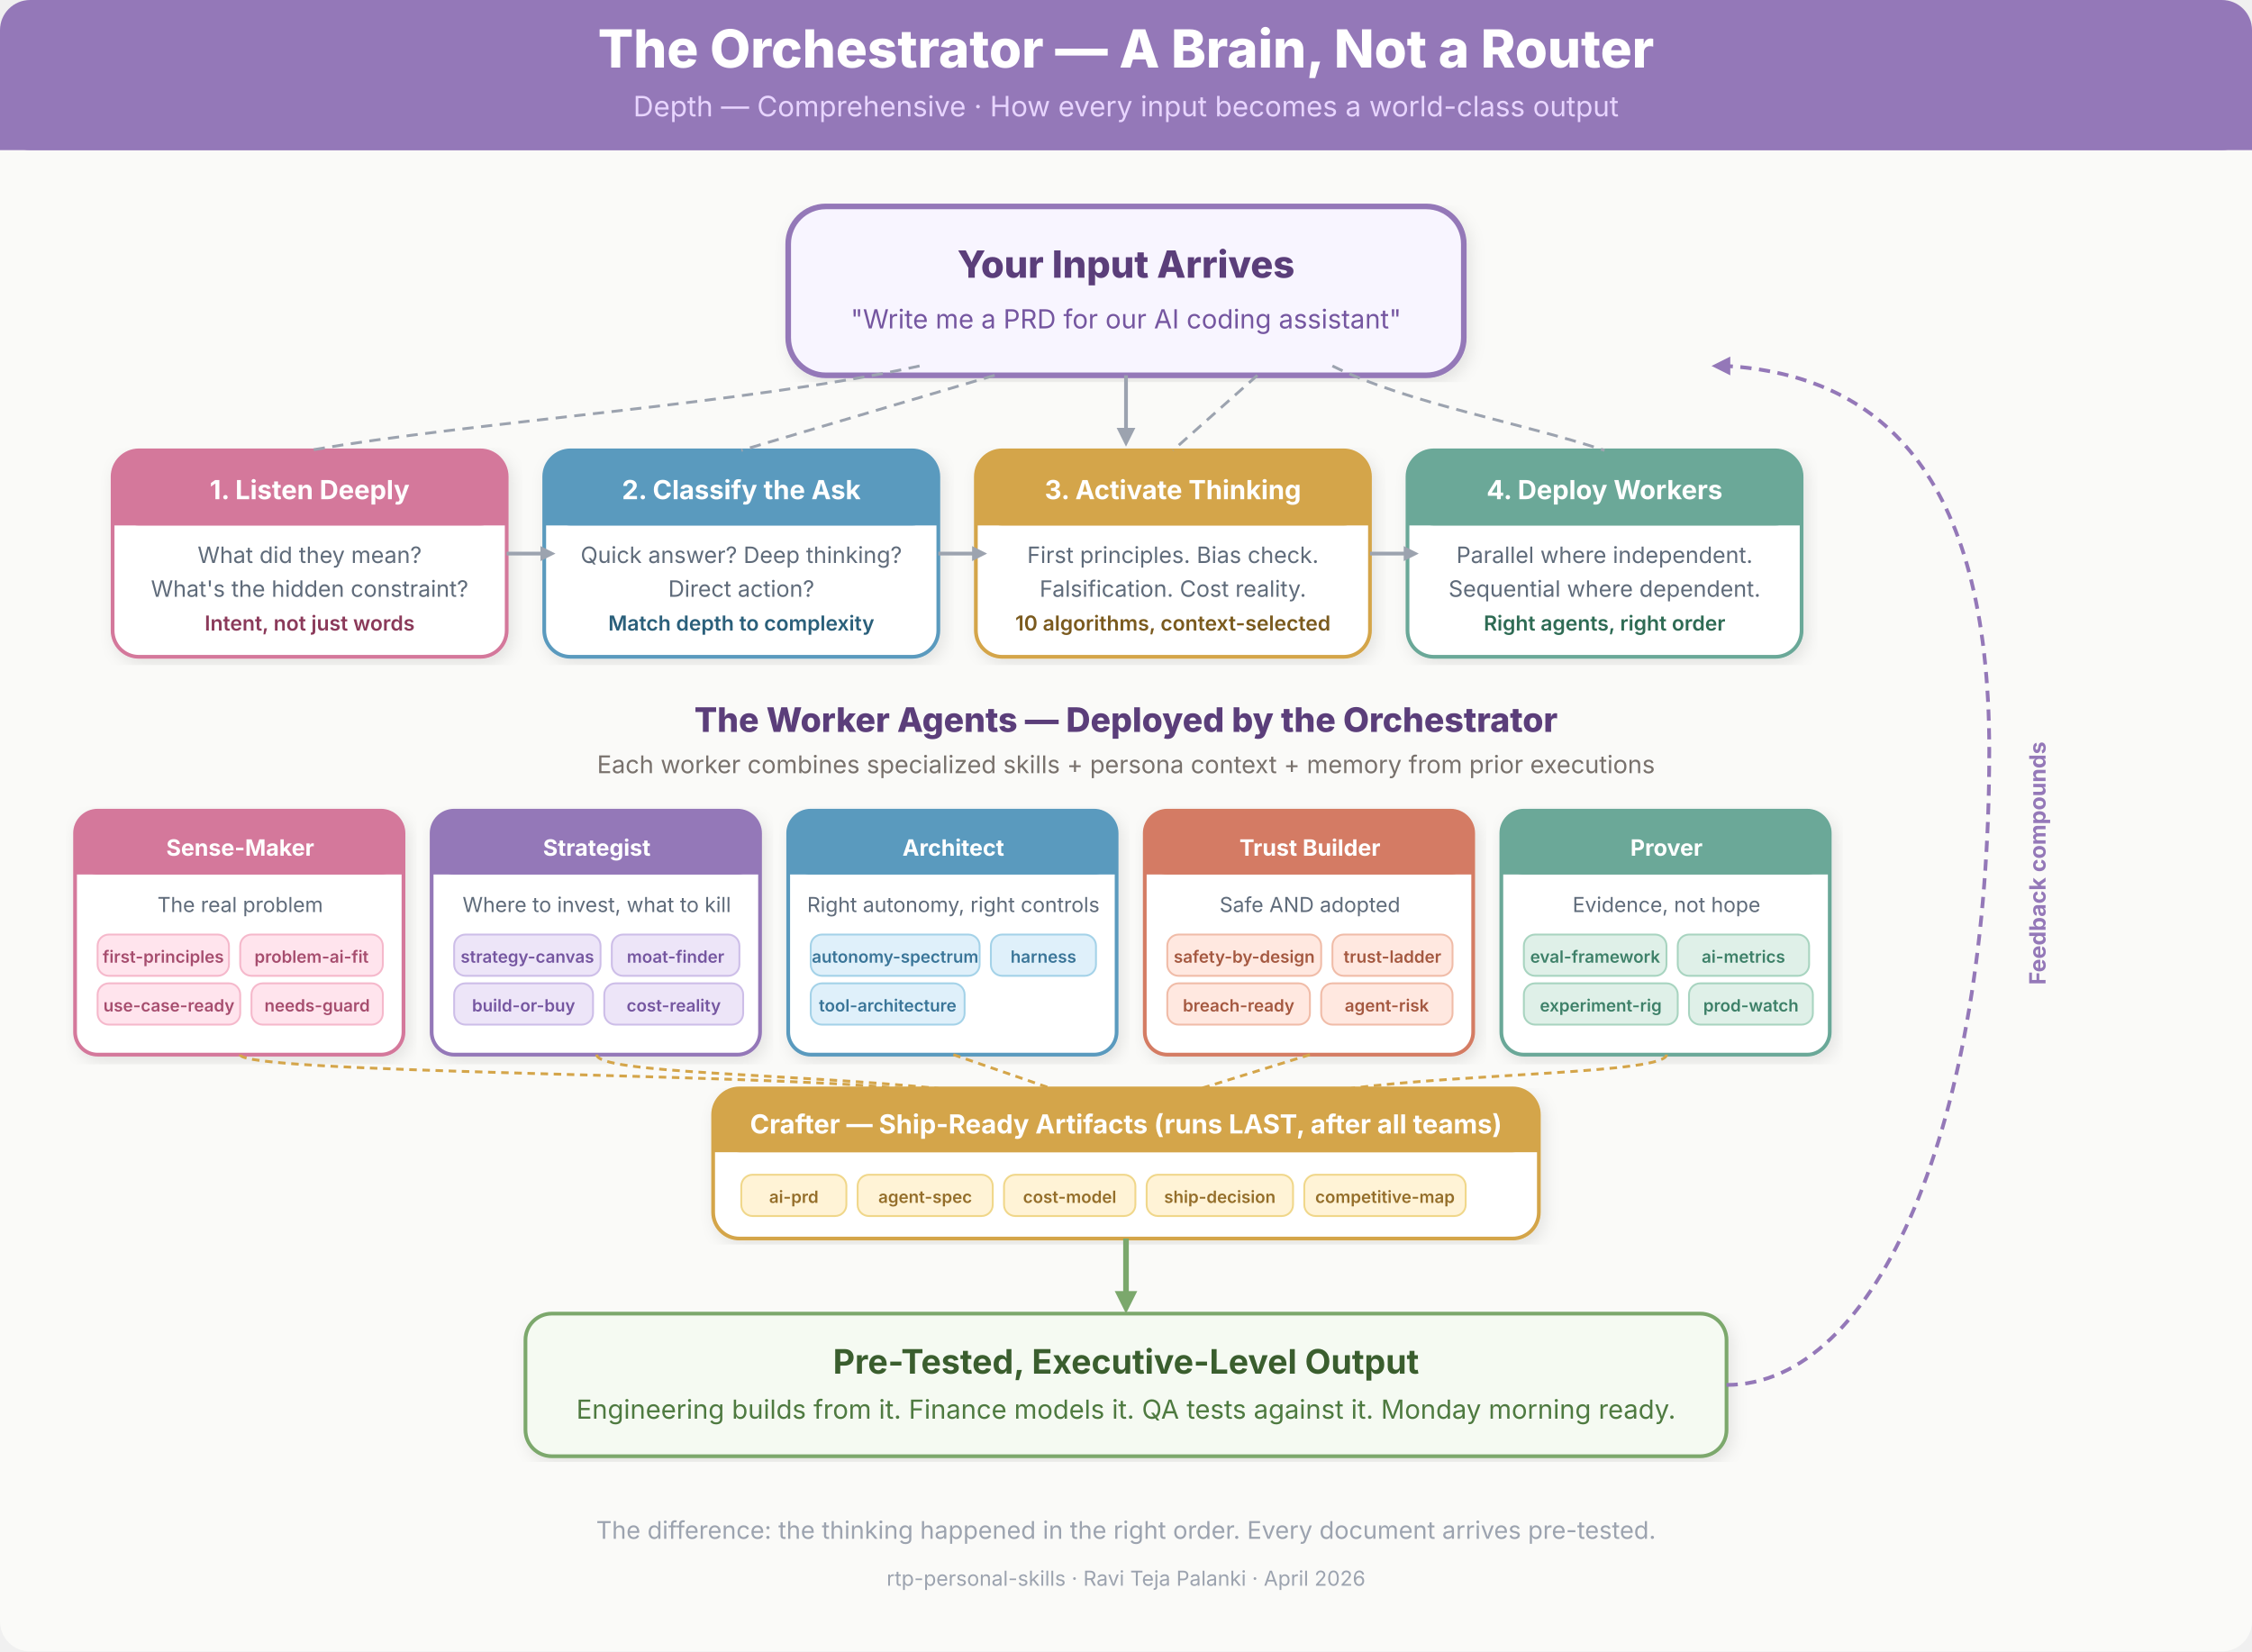
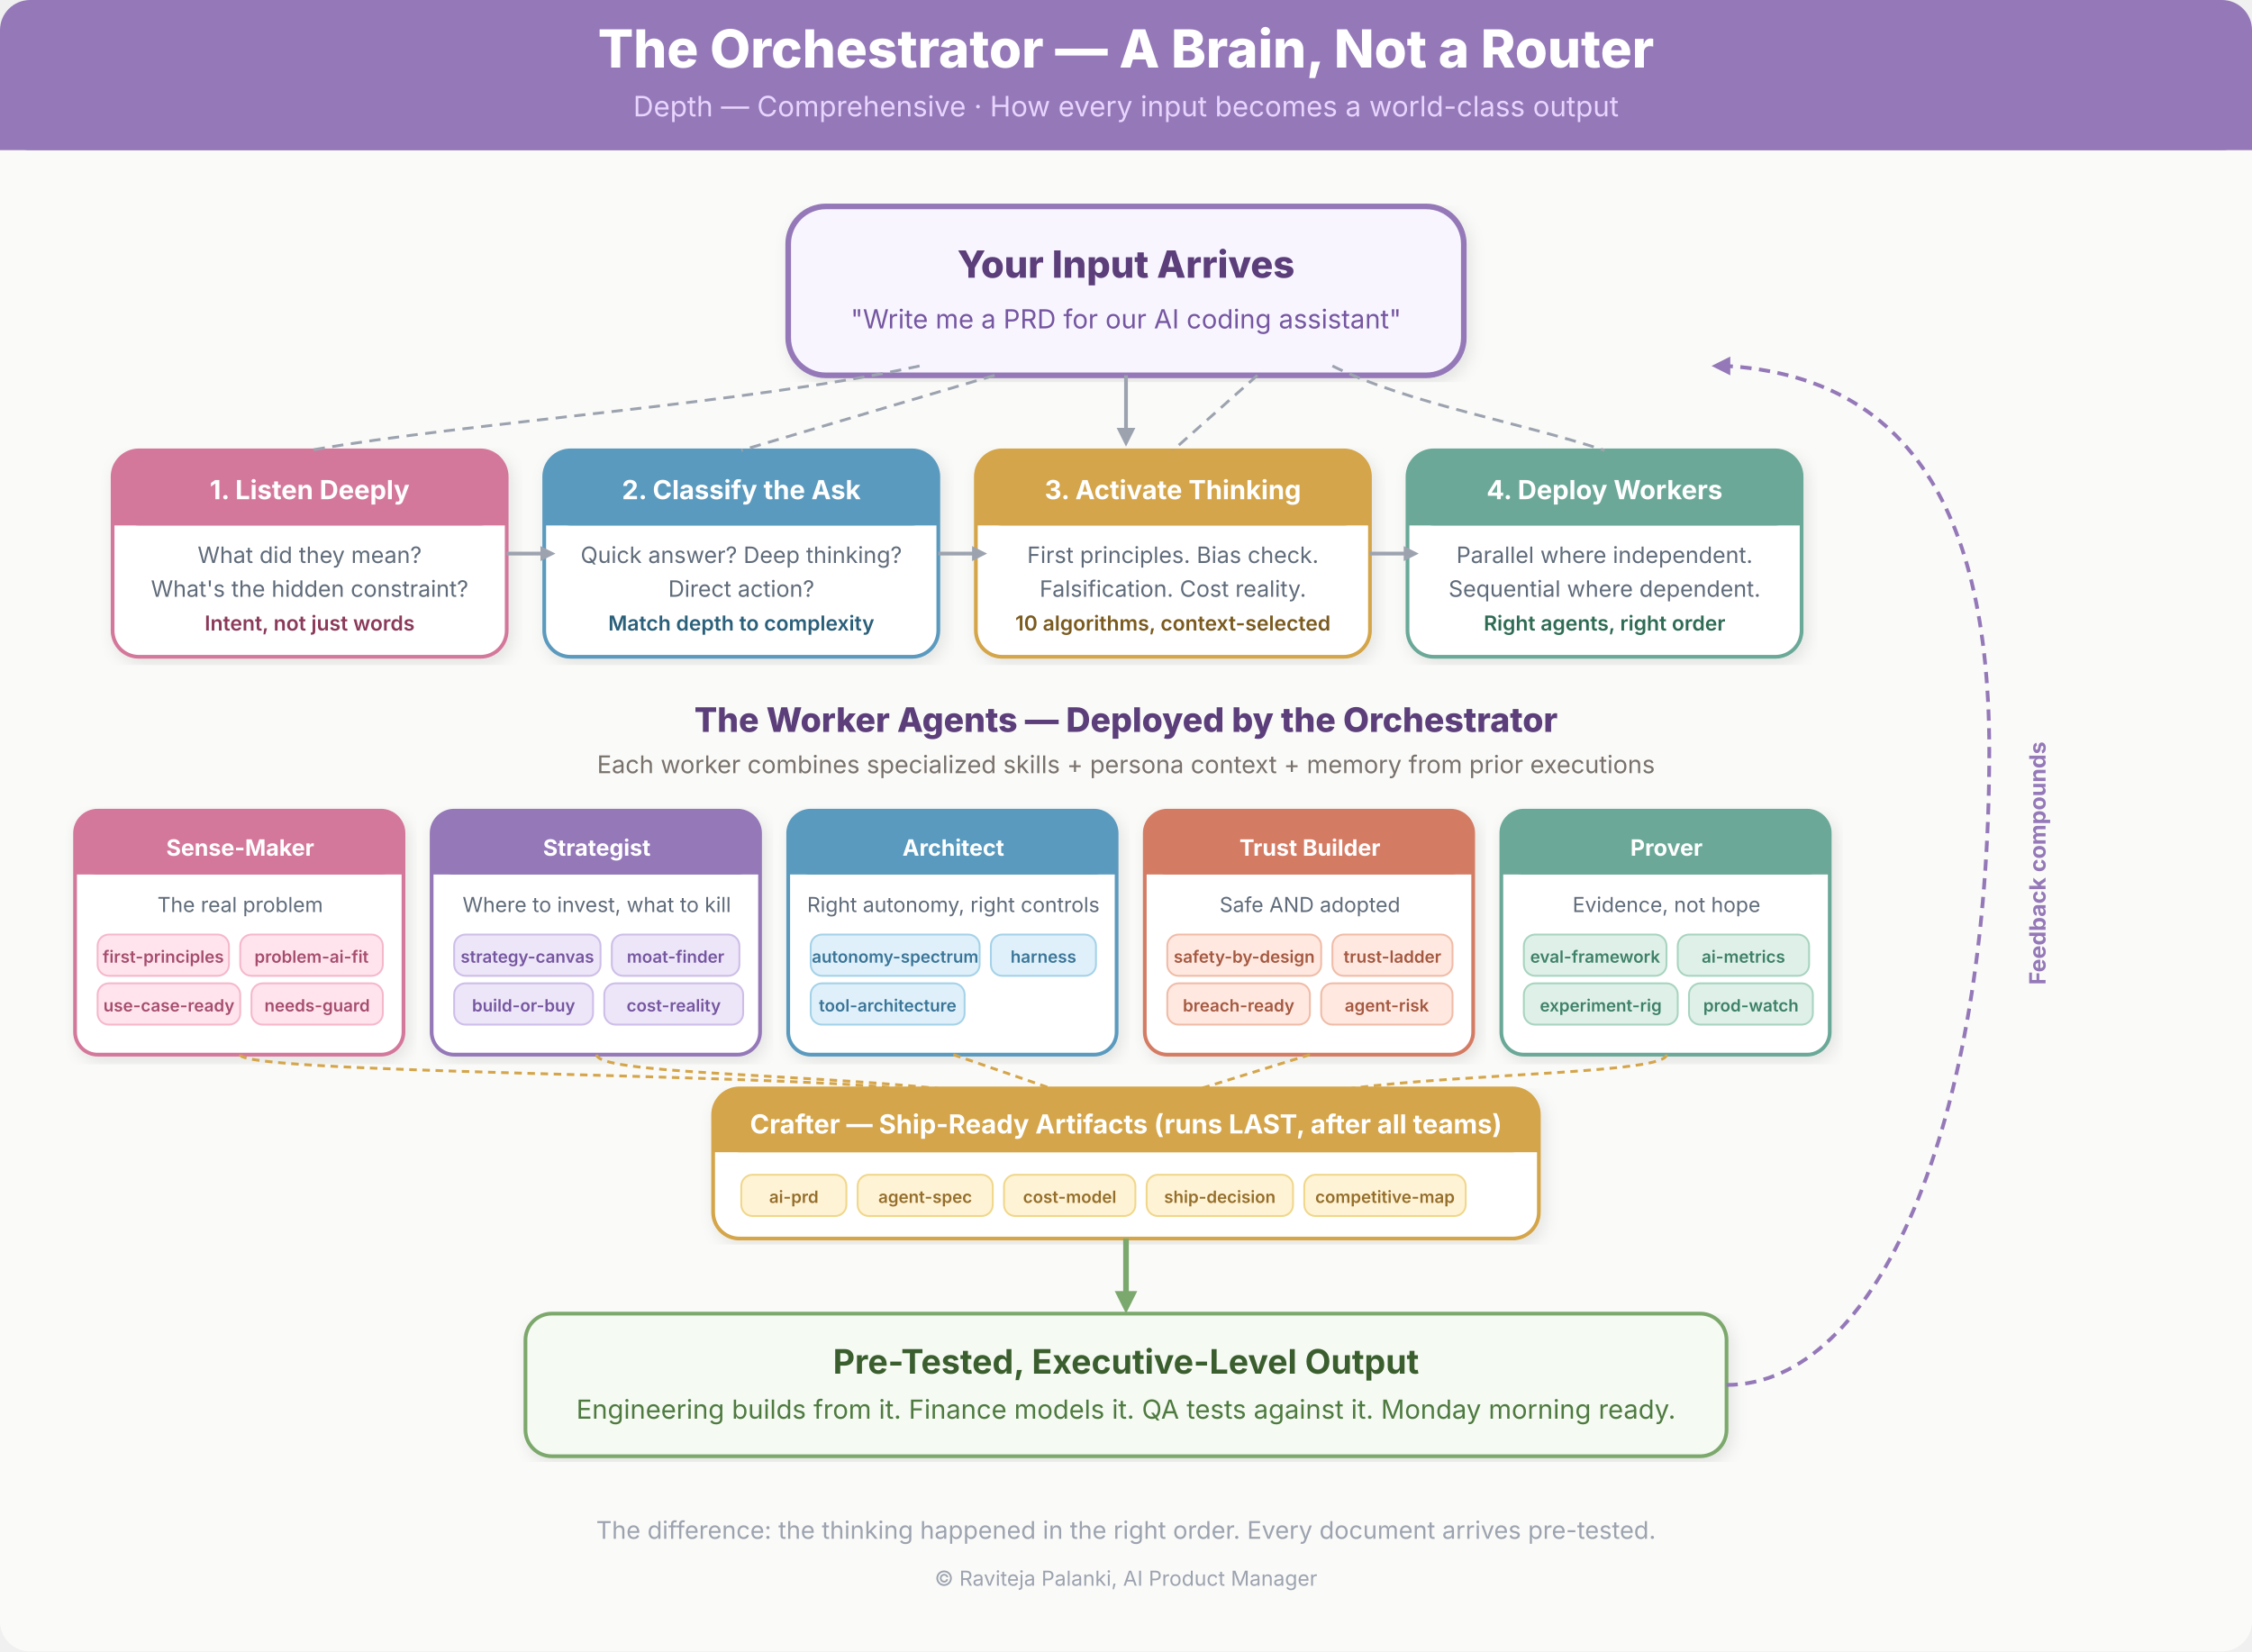
<svg xmlns="http://www.w3.org/2000/svg" viewBox="0 0 1200 880" width="1200" height="880">
  <defs>
    <filter id="s" x="-4%" y="-4%" width="108%" height="108%">
      <feDropShadow dx="2" dy="3" stdDeviation="4" flood-color="#00000018" />
    </filter>
  </defs>
  <rect width="1200" height="880" rx="16" fill="#FAFAF8" />
  <rect x="0" y="0" width="1200" height="80" rx="16" fill="#9478B8" />
  <rect x="0" y="60" width="1200" height="20" fill="#9478B8" />
  <text x="600" y="36" text-anchor="middle" fill="#FFFFFF" font-size="28" font-weight="800" font-family="Inter, Segoe UI, sans-serif">The Orchestrator — A Brain, Not a Router</text>
  <text x="600" y="62" text-anchor="middle" fill="#E8D5FF" font-size="15" font-family="Inter, sans-serif">Depth — Comprehensive · How every input becomes a world-class output</text>
  <rect x="420" y="110" width="360" height="90" rx="20" fill="#F8F5FF" stroke="#9478B8" stroke-width="3" filter="url(#s)" />
  <text x="600" y="148" text-anchor="middle" fill="#5B3E7A" font-size="20" font-weight="800" font-family="Inter, Segoe UI, sans-serif">Your Input Arrives</text>
  <text x="600" y="175" text-anchor="middle" fill="#7556A0" font-size="14" font-family="Inter, sans-serif">"Write me a PRD for our AI coding assistant"</text>
  <path d="M 600 200 L 600 230" stroke="#9CA3AF" stroke-width="2" fill="none" />
  <polygon points="595,228 600,238 605,228" fill="#9CA3AF" />
  <rect x="60" y="240" width="210" height="110" rx="14" fill="#FFFFFF" stroke="#D4789B" stroke-width="2" filter="url(#s)" />
  <rect x="60" y="240" width="210" height="40" rx="14" fill="#D4789B" />
  <rect x="60" y="266" width="210" height="14" fill="#D4789B" />
  <text x="165" y="266" text-anchor="middle" fill="#FFFFFF" font-size="14" font-weight="700" font-family="Inter, sans-serif">1. Listen Deeply</text>
  <text x="165" y="300" text-anchor="middle" fill="#5F6B7A" font-size="12" font-family="Inter, sans-serif">What did they mean?</text>
  <text x="165" y="318" text-anchor="middle" fill="#5F6B7A" font-size="12" font-family="Inter, sans-serif">What's the hidden constraint?</text>
  <text x="165" y="336" text-anchor="middle" fill="#8B3A5A" font-size="11" font-weight="600" font-family="Inter, sans-serif">Intent, not just words</text>
  <rect x="290" y="240" width="210" height="110" rx="14" fill="#FFFFFF" stroke="#5A9ABE" stroke-width="2" filter="url(#s)" />
  <rect x="290" y="240" width="210" height="40" rx="14" fill="#5A9ABE" />
  <rect x="290" y="266" width="210" height="14" fill="#5A9ABE" />
  <text x="395" y="266" text-anchor="middle" fill="#FFFFFF" font-size="14" font-weight="700" font-family="Inter, sans-serif">2. Classify the Ask</text>
  <text x="395" y="300" text-anchor="middle" fill="#5F6B7A" font-size="12" font-family="Inter, sans-serif">Quick answer? Deep thinking?</text>
  <text x="395" y="318" text-anchor="middle" fill="#5F6B7A" font-size="12" font-family="Inter, sans-serif">Direct action?</text>
  <text x="395" y="336" text-anchor="middle" fill="#2A5F7A" font-size="11" font-weight="600" font-family="Inter, sans-serif">Match depth to complexity</text>
  <rect x="520" y="240" width="210" height="110" rx="14" fill="#FFFFFF" stroke="#D4A54A" stroke-width="2" filter="url(#s)" />
  <rect x="520" y="240" width="210" height="40" rx="14" fill="#D4A54A" />
  <rect x="520" y="266" width="210" height="14" fill="#D4A54A" />
  <text x="625" y="266" text-anchor="middle" fill="#FFFFFF" font-size="14" font-weight="700" font-family="Inter, sans-serif">3. Activate Thinking</text>
  <text x="625" y="300" text-anchor="middle" fill="#5F6B7A" font-size="12" font-family="Inter, sans-serif">First principles. Bias check.</text>
  <text x="625" y="318" text-anchor="middle" fill="#5F6B7A" font-size="12" font-family="Inter, sans-serif">Falsification. Cost reality.</text>
  <text x="625" y="336" text-anchor="middle" fill="#7A5A1E" font-size="11" font-weight="600" font-family="Inter, sans-serif">10 algorithms, context-selected</text>
  <rect x="750" y="240" width="210" height="110" rx="14" fill="#FFFFFF" stroke="#6BA898" stroke-width="2" filter="url(#s)" />
  <rect x="750" y="240" width="210" height="40" rx="14" fill="#6BA898" />
  <rect x="750" y="266" width="210" height="14" fill="#6BA898" />
  <text x="855" y="266" text-anchor="middle" fill="#FFFFFF" font-size="14" font-weight="700" font-family="Inter, sans-serif">4. Deploy Workers</text>
  <text x="855" y="300" text-anchor="middle" fill="#5F6B7A" font-size="12" font-family="Inter, sans-serif">Parallel where independent.</text>
  <text x="855" y="318" text-anchor="middle" fill="#5F6B7A" font-size="12" font-family="Inter, sans-serif">Sequential where dependent.</text>
  <text x="855" y="336" text-anchor="middle" fill="#2E6B54" font-size="11" font-weight="600" font-family="Inter, sans-serif">Right agents, right order</text>
  <path d="M 270 295 L 290 295" stroke="#9CA3AF" stroke-width="2" fill="none" />
  <polygon points="288,291 296,295 288,299" fill="#9CA3AF" />
  <path d="M 500 295 L 520 295" stroke="#9CA3AF" stroke-width="2" fill="none" />
  <polygon points="518,291 526,295 518,299" fill="#9CA3AF" />
  <path d="M 730 295 L 750 295" stroke="#9CA3AF" stroke-width="2" fill="none" />
  <polygon points="748,291 756,295 748,299" fill="#9CA3AF" />
  <path d="M 490 195 C 400 215 250 225 165 240" stroke="#9CA3AF" stroke-width="1.5" fill="none" stroke-dasharray="6,4" />
  <path d="M 530 200 L 395 240" stroke="#9CA3AF" stroke-width="1.5" fill="none" stroke-dasharray="6,4" />
  <path d="M 670 200 L 625 240" stroke="#9CA3AF" stroke-width="1.5" fill="none" stroke-dasharray="6,4" />
  <path d="M 710 195 C 750 215 810 225 855 240" stroke="#9CA3AF" stroke-width="1.5" fill="none" stroke-dasharray="6,4" />
  <text x="600" y="390" text-anchor="middle" fill="#5B3E7A" font-size="18" font-weight="800" font-family="Inter, Segoe UI, sans-serif">The Worker Agents — Deployed by the Orchestrator</text>
  <text x="600" y="412" text-anchor="middle" fill="#78716C" font-size="13" font-family="Inter, sans-serif">Each worker combines specialized skills + persona context + memory from prior executions</text>
  <rect x="40" y="432" width="175" height="130" rx="12" fill="#FFFFFF" stroke="#D4789B" stroke-width="2" filter="url(#s)" />
  <rect x="40" y="432" width="175" height="34" rx="12" fill="#D4789B" />
  <rect x="40" y="454" width="175" height="12" fill="#D4789B" />
  <text x="128" y="456" text-anchor="middle" fill="#FFFFFF" font-size="12" font-weight="700" font-family="Inter, sans-serif">Sense-Maker</text>
  <text x="128" y="486" text-anchor="middle" fill="#5F6B7A" font-size="11" font-family="Inter, sans-serif">The real problem</text>
  <rect x="52" y="498" width="70" height="22" rx="6" fill="#FFE4ED" stroke="#F5B8CB" stroke-width="1" />
  <text x="87" y="513" text-anchor="middle" fill="#A64D6E" font-size="9" font-weight="600" font-family="Inter, sans-serif">first-principles</text>
  <rect x="128" y="498" width="76" height="22" rx="6" fill="#FFE4ED" stroke="#F5B8CB" stroke-width="1" />
  <text x="166" y="513" text-anchor="middle" fill="#A64D6E" font-size="9" font-weight="600" font-family="Inter, sans-serif">problem-ai-fit</text>
  <rect x="52" y="524" width="76" height="22" rx="6" fill="#FFE4ED" stroke="#F5B8CB" stroke-width="1" />
  <text x="90" y="539" text-anchor="middle" fill="#A64D6E" font-size="9" font-weight="600" font-family="Inter, sans-serif">use-case-ready</text>
  <rect x="134" y="524" width="70" height="22" rx="6" fill="#FFE4ED" stroke="#F5B8CB" stroke-width="1" />
  <text x="169" y="539" text-anchor="middle" fill="#A64D6E" font-size="9" font-weight="600" font-family="Inter, sans-serif">needs-guard</text>
  <rect x="230" y="432" width="175" height="130" rx="12" fill="#FFFFFF" stroke="#9478B8" stroke-width="2" filter="url(#s)" />
  <rect x="230" y="432" width="175" height="34" rx="12" fill="#9478B8" />
  <rect x="230" y="454" width="175" height="12" fill="#9478B8" />
  <text x="318" y="456" text-anchor="middle" fill="#FFFFFF" font-size="12" font-weight="700" font-family="Inter, sans-serif">Strategist</text>
  <text x="318" y="486" text-anchor="middle" fill="#5F6B7A" font-size="11" font-family="Inter, sans-serif">Where to invest, what to kill</text>
  <rect x="242" y="498" width="78" height="22" rx="6" fill="#EDE5F8" stroke="#CDBEE8" stroke-width="1" />
  <text x="281" y="513" text-anchor="middle" fill="#7556A0" font-size="9" font-weight="600" font-family="Inter, sans-serif">strategy-canvas</text>
  <rect x="326" y="498" width="68" height="22" rx="6" fill="#EDE5F8" stroke="#CDBEE8" stroke-width="1" />
  <text x="360" y="513" text-anchor="middle" fill="#7556A0" font-size="9" font-weight="600" font-family="Inter, sans-serif">moat-finder</text>
  <rect x="242" y="524" width="74" height="22" rx="6" fill="#EDE5F8" stroke="#CDBEE8" stroke-width="1" />
  <text x="279" y="539" text-anchor="middle" fill="#7556A0" font-size="9" font-weight="600" font-family="Inter, sans-serif">build-or-buy</text>
  <rect x="322" y="524" width="74" height="22" rx="6" fill="#EDE5F8" stroke="#CDBEE8" stroke-width="1" />
  <text x="359" y="539" text-anchor="middle" fill="#7556A0" font-size="9" font-weight="600" font-family="Inter, sans-serif">cost-reality</text>
  <rect x="420" y="432" width="175" height="130" rx="12" fill="#FFFFFF" stroke="#5A9ABE" stroke-width="2" filter="url(#s)" />
  <rect x="420" y="432" width="175" height="34" rx="12" fill="#5A9ABE" />
  <rect x="420" y="454" width="175" height="12" fill="#5A9ABE" />
  <text x="508" y="456" text-anchor="middle" fill="#FFFFFF" font-size="12" font-weight="700" font-family="Inter, sans-serif">Architect</text>
  <text x="508" y="486" text-anchor="middle" fill="#5F6B7A" font-size="11" font-family="Inter, sans-serif">Right autonomy, right controls</text>
  <rect x="432" y="498" width="90" height="22" rx="6" fill="#DFF0FA" stroke="#A4D2E8" stroke-width="1" />
  <text x="477" y="513" text-anchor="middle" fill="#3A7598" font-size="9" font-weight="600" font-family="Inter, sans-serif">autonomy-spectrum</text>
  <rect x="528" y="498" width="56" height="22" rx="6" fill="#DFF0FA" stroke="#A4D2E8" stroke-width="1" />
  <text x="556" y="513" text-anchor="middle" fill="#3A7598" font-size="9" font-weight="600" font-family="Inter, sans-serif">harness</text>
  <rect x="432" y="524" width="82" height="22" rx="6" fill="#DFF0FA" stroke="#A4D2E8" stroke-width="1" />
  <text x="473" y="539" text-anchor="middle" fill="#3A7598" font-size="9" font-weight="600" font-family="Inter, sans-serif">tool-architecture</text>
  <rect x="610" y="432" width="175" height="130" rx="12" fill="#FFFFFF" stroke="#D47B64" stroke-width="2" filter="url(#s)" />
  <rect x="610" y="432" width="175" height="34" rx="12" fill="#D47B64" />
  <rect x="610" y="454" width="175" height="12" fill="#D47B64" />
  <text x="698" y="456" text-anchor="middle" fill="#FFFFFF" font-size="12" font-weight="700" font-family="Inter, sans-serif">Trust Builder</text>
  <text x="698" y="486" text-anchor="middle" fill="#5F6B7A" font-size="11" font-family="Inter, sans-serif">Safe AND adopted</text>
  <rect x="622" y="498" width="82" height="22" rx="6" fill="#FFE8E0" stroke="#F0BCA8" stroke-width="1" />
  <text x="663" y="513" text-anchor="middle" fill="#A45840" font-size="9" font-weight="600" font-family="Inter, sans-serif">safety-by-design</text>
  <rect x="710" y="498" width="64" height="22" rx="6" fill="#FFE8E0" stroke="#F0BCA8" stroke-width="1" />
  <text x="742" y="513" text-anchor="middle" fill="#A45840" font-size="9" font-weight="600" font-family="Inter, sans-serif">trust-ladder</text>
  <rect x="622" y="524" width="76" height="22" rx="6" fill="#FFE8E0" stroke="#F0BCA8" stroke-width="1" />
  <text x="660" y="539" text-anchor="middle" fill="#A45840" font-size="9" font-weight="600" font-family="Inter, sans-serif">breach-ready</text>
  <rect x="704" y="524" width="70" height="22" rx="6" fill="#FFE8E0" stroke="#F0BCA8" stroke-width="1" />
  <text x="739" y="539" text-anchor="middle" fill="#A45840" font-size="9" font-weight="600" font-family="Inter, sans-serif">agent-risk</text>
  <rect x="800" y="432" width="175" height="130" rx="12" fill="#FFFFFF" stroke="#6BA898" stroke-width="2" filter="url(#s)" />
  <rect x="800" y="432" width="175" height="34" rx="12" fill="#6BA898" />
  <rect x="800" y="454" width="175" height="12" fill="#6BA898" />
  <text x="888" y="456" text-anchor="middle" fill="#FFFFFF" font-size="12" font-weight="700" font-family="Inter, sans-serif">Prover</text>
  <text x="888" y="486" text-anchor="middle" fill="#5F6B7A" font-size="11" font-family="Inter, sans-serif">Evidence, not hope</text>
  <rect x="812" y="498" width="76" height="22" rx="6" fill="#DFF0E8" stroke="#A8D4C0" stroke-width="1" />
  <text x="850" y="513" text-anchor="middle" fill="#3D8068" font-size="9" font-weight="600" font-family="Inter, sans-serif">eval-framework</text>
  <rect x="894" y="498" width="70" height="22" rx="6" fill="#DFF0E8" stroke="#A8D4C0" stroke-width="1" />
  <text x="929" y="513" text-anchor="middle" fill="#3D8068" font-size="9" font-weight="600" font-family="Inter, sans-serif">ai-metrics</text>
  <rect x="812" y="524" width="82" height="22" rx="6" fill="#DFF0E8" stroke="#A8D4C0" stroke-width="1" />
  <text x="853" y="539" text-anchor="middle" fill="#3D8068" font-size="9" font-weight="600" font-family="Inter, sans-serif">experiment-rig</text>
  <rect x="900" y="524" width="66" height="22" rx="6" fill="#DFF0E8" stroke="#A8D4C0" stroke-width="1" />
  <text x="933" y="539" text-anchor="middle" fill="#3D8068" font-size="9" font-weight="600" font-family="Inter, sans-serif">prod-watch</text>
  <rect x="380" y="580" width="440" height="80" rx="14" fill="#FFFFFF" stroke="#D4A54A" stroke-width="2" filter="url(#s)" />
  <rect x="380" y="580" width="440" height="34" rx="14" fill="#D4A54A" />
  <rect x="380" y="602" width="440" height="12" fill="#D4A54A" />
  <text x="600" y="604" text-anchor="middle" fill="#FFFFFF" font-size="14" font-weight="700" font-family="Inter, sans-serif">Crafter — Ship-Ready Artifacts (runs LAST, after all teams)</text>
  <rect x="395" y="626" width="56" height="22" rx="6" fill="#FFF3D6" stroke="#F0D78A" stroke-width="1" />
  <text x="423" y="641" text-anchor="middle" fill="#946E2A" font-size="9" font-weight="600" font-family="Inter, sans-serif">ai-prd</text>
  <rect x="457" y="626" width="72" height="22" rx="6" fill="#FFF3D6" stroke="#F0D78A" stroke-width="1" />
  <text x="493" y="641" text-anchor="middle" fill="#946E2A" font-size="9" font-weight="600" font-family="Inter, sans-serif">agent-spec</text>
  <rect x="535" y="626" width="70" height="22" rx="6" fill="#FFF3D6" stroke="#F0D78A" stroke-width="1" />
  <text x="570" y="641" text-anchor="middle" fill="#946E2A" font-size="9" font-weight="600" font-family="Inter, sans-serif">cost-model</text>
  <rect x="611" y="626" width="78" height="22" rx="6" fill="#FFF3D6" stroke="#F0D78A" stroke-width="1" />
  <text x="650" y="641" text-anchor="middle" fill="#946E2A" font-size="9" font-weight="600" font-family="Inter, sans-serif">ship-decision</text>
  <rect x="695" y="626" width="86" height="22" rx="6" fill="#FFF3D6" stroke="#F0D78A" stroke-width="1" />
  <text x="738" y="641" text-anchor="middle" fill="#946E2A" font-size="9" font-weight="600" font-family="Inter, sans-serif">competitive-map</text>
  <path d="M 128 562 C 128 572 400 572 480 580" stroke="#D4A54A" stroke-width="1.5" fill="none" stroke-dasharray="4,3" />
  <path d="M 318 562 C 318 572 420 572 500 580" stroke="#D4A54A" stroke-width="1.5" fill="none" stroke-dasharray="4,3" />
  <path d="M 508 562 L 560 580" stroke="#D4A54A" stroke-width="1.5" fill="none" stroke-dasharray="4,3" />
  <path d="M 698 562 L 640 580" stroke="#D4A54A" stroke-width="1.5" fill="none" stroke-dasharray="4,3" />
  <path d="M 888 562 C 888 572 780 572 720 580" stroke="#D4A54A" stroke-width="1.5" fill="none" stroke-dasharray="4,3" />
  <path d="M 600 660 L 600 690" stroke="#7BA86C" stroke-width="3" fill="none" />
  <polygon points="594,688 600,700 606,688" fill="#7BA86C" />
  <rect x="280" y="700" width="640" height="76" rx="14" fill="#F5FAF2" stroke="#7BA86C" stroke-width="2" filter="url(#s)" />
  <text x="600" y="732" text-anchor="middle" fill="#3A5E2E" font-size="18" font-weight="700" font-family="Inter, Segoe UI, sans-serif">Pre-Tested, Executive-Level Output</text>
  <text x="600" y="756" text-anchor="middle" fill="#4E7A40" font-size="14" font-family="Inter, sans-serif">Engineering builds from it. Finance models it. QA tests against it. Monday morning ready.</text>
  <path d="M 920 738 C 1000 738 1060 600 1060 400 C 1060 250 1000 200 920 195" stroke="#9478B8" stroke-width="2" fill="none" stroke-dasharray="6,4" />
  <polygon points="922,190 912,195 922,200" fill="#9478B8" />
  <text x="1090" y="460" text-anchor="middle" fill="#9478B8" font-size="12" font-weight="700" font-family="Inter, sans-serif" transform="rotate(-90, 1090, 460)">Feedback compounds</text>
  <text x="600" y="820" text-anchor="middle" fill="#9CA3AF" font-size="13" font-family="Inter, sans-serif">The difference: the thinking happened in the right order. Every document arrives pre-tested.</text>
-   <text x="600" y="845" text-anchor="middle" fill="#9CA3AF" font-size="11" font-family="Inter, sans-serif">rtp-personal-skills · Ravi Teja Palanki · April 2026</text>
+   <text x="600" y="845" text-anchor="middle" fill="#9CA3AF" font-size="11" font-family="Inter, sans-serif">© Raviteja Palanki, AI Product Manager</text>
</svg>
